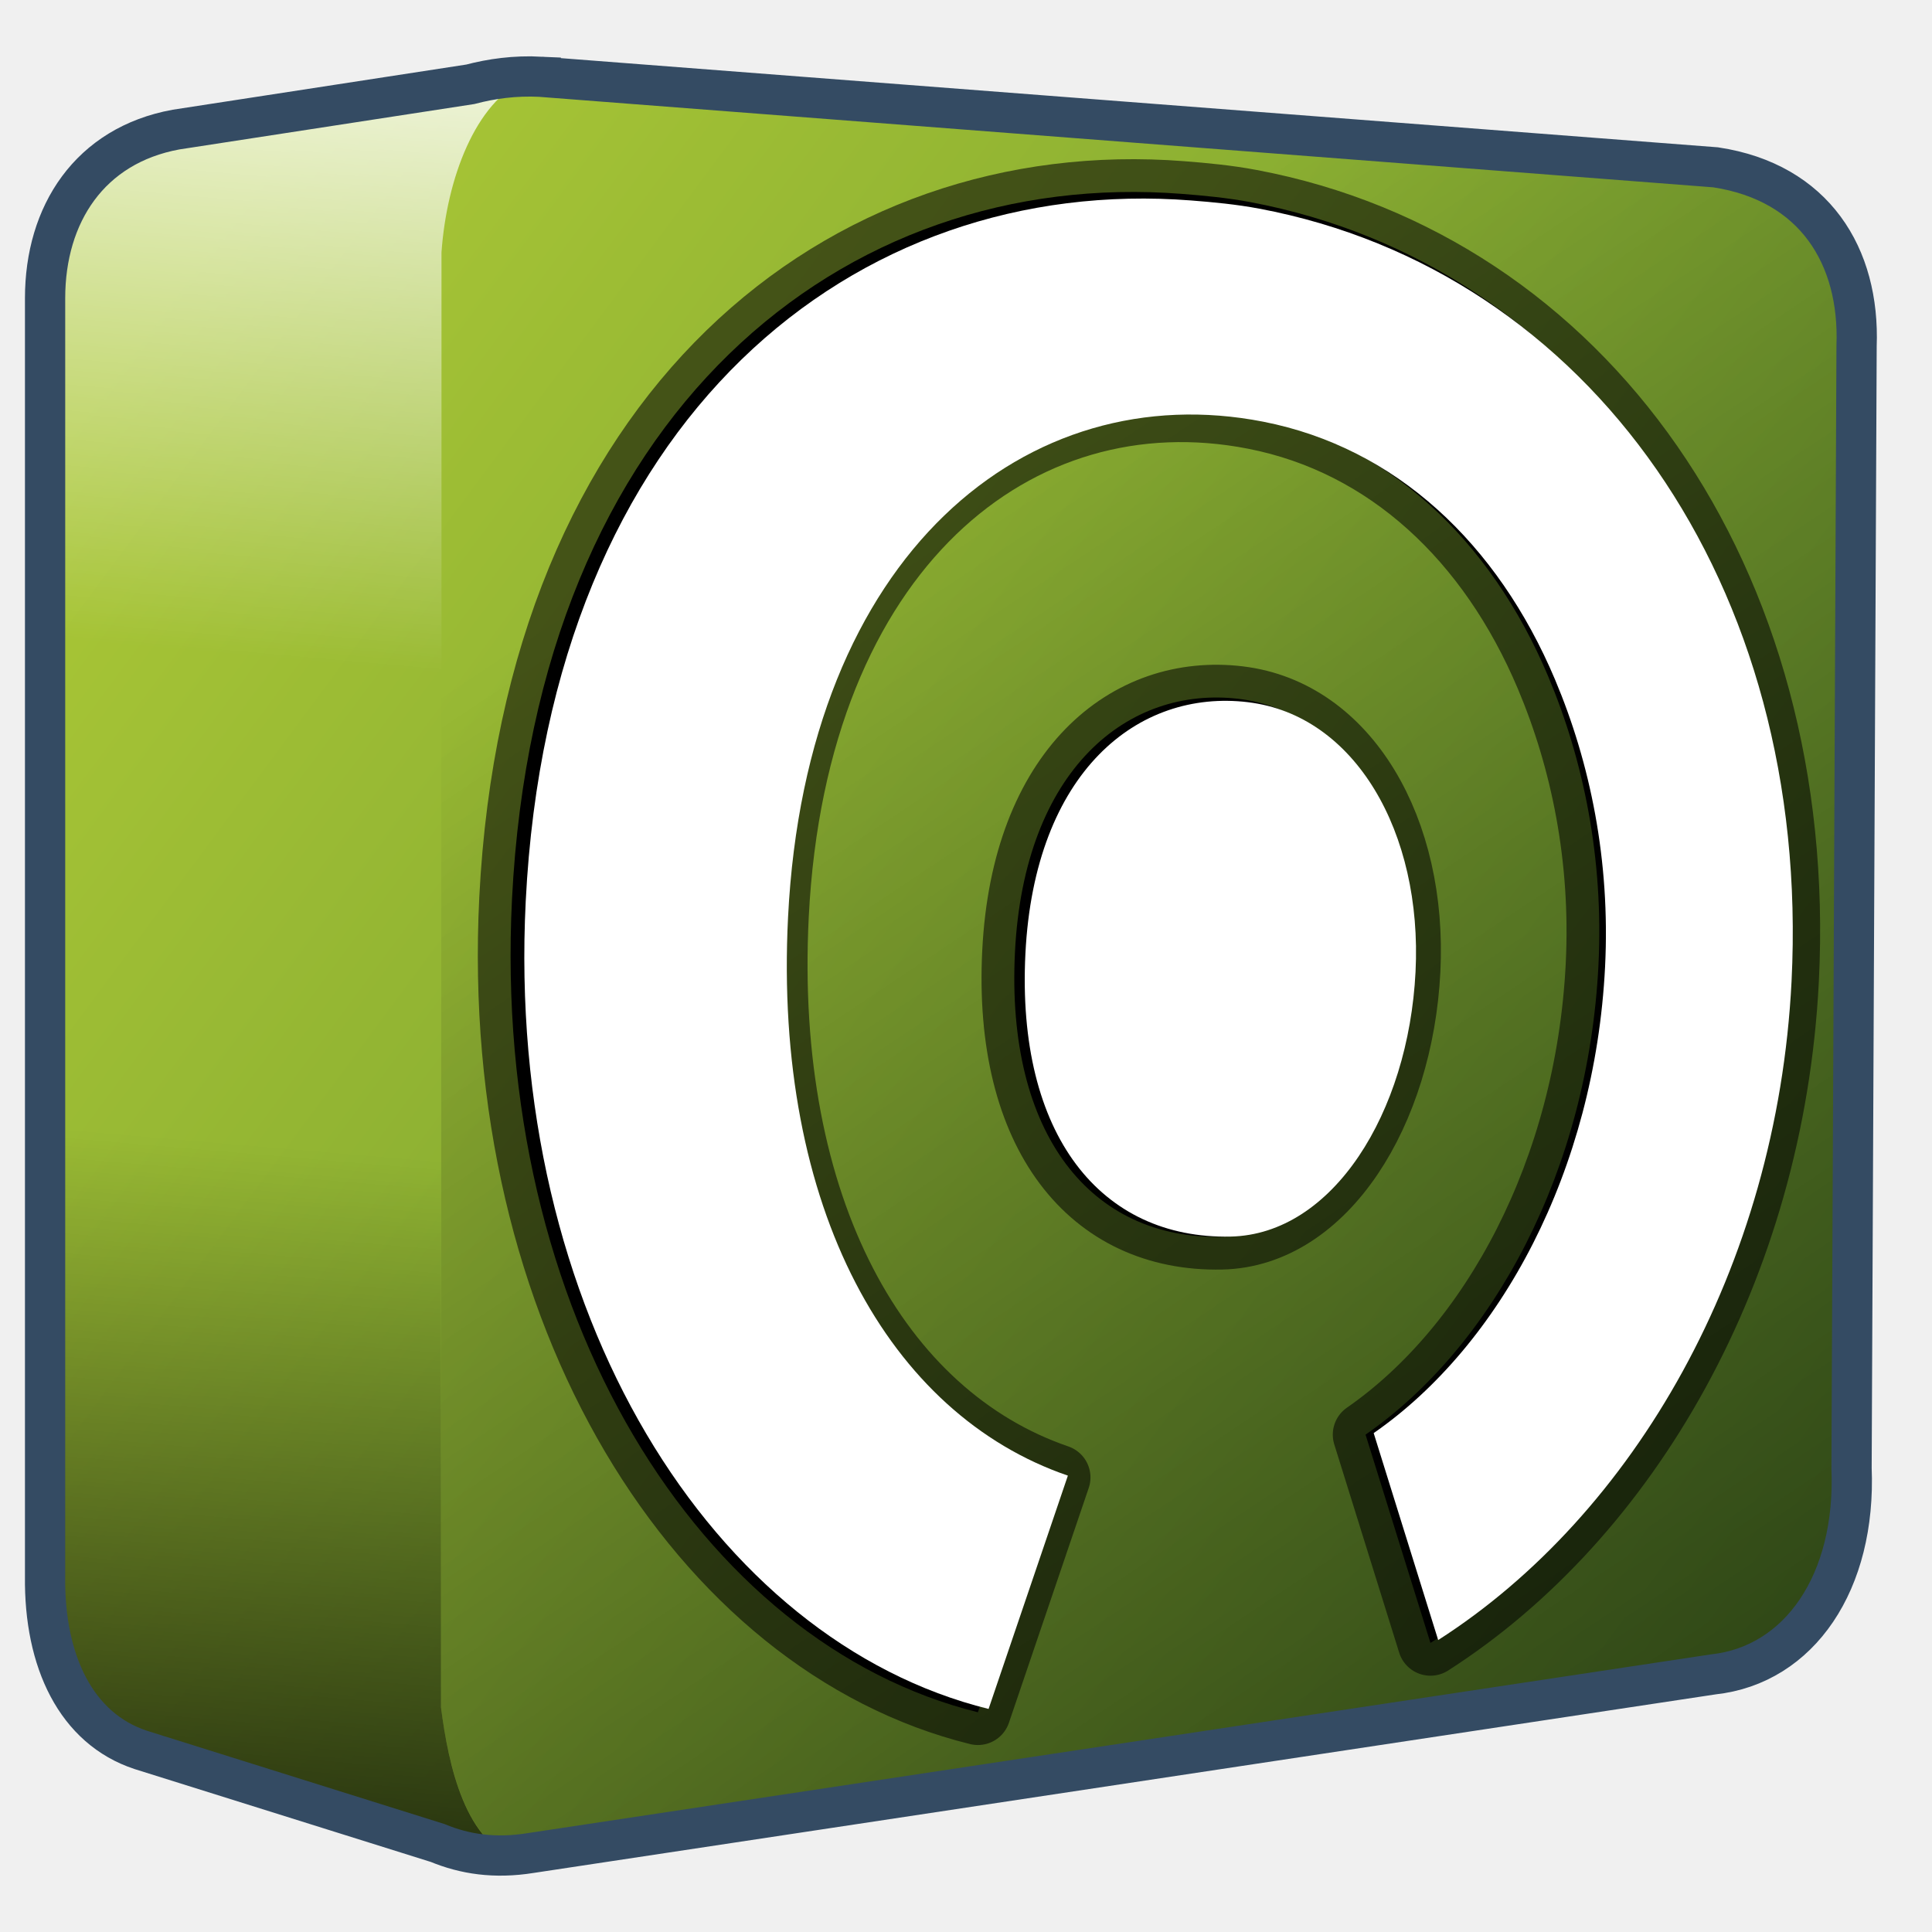
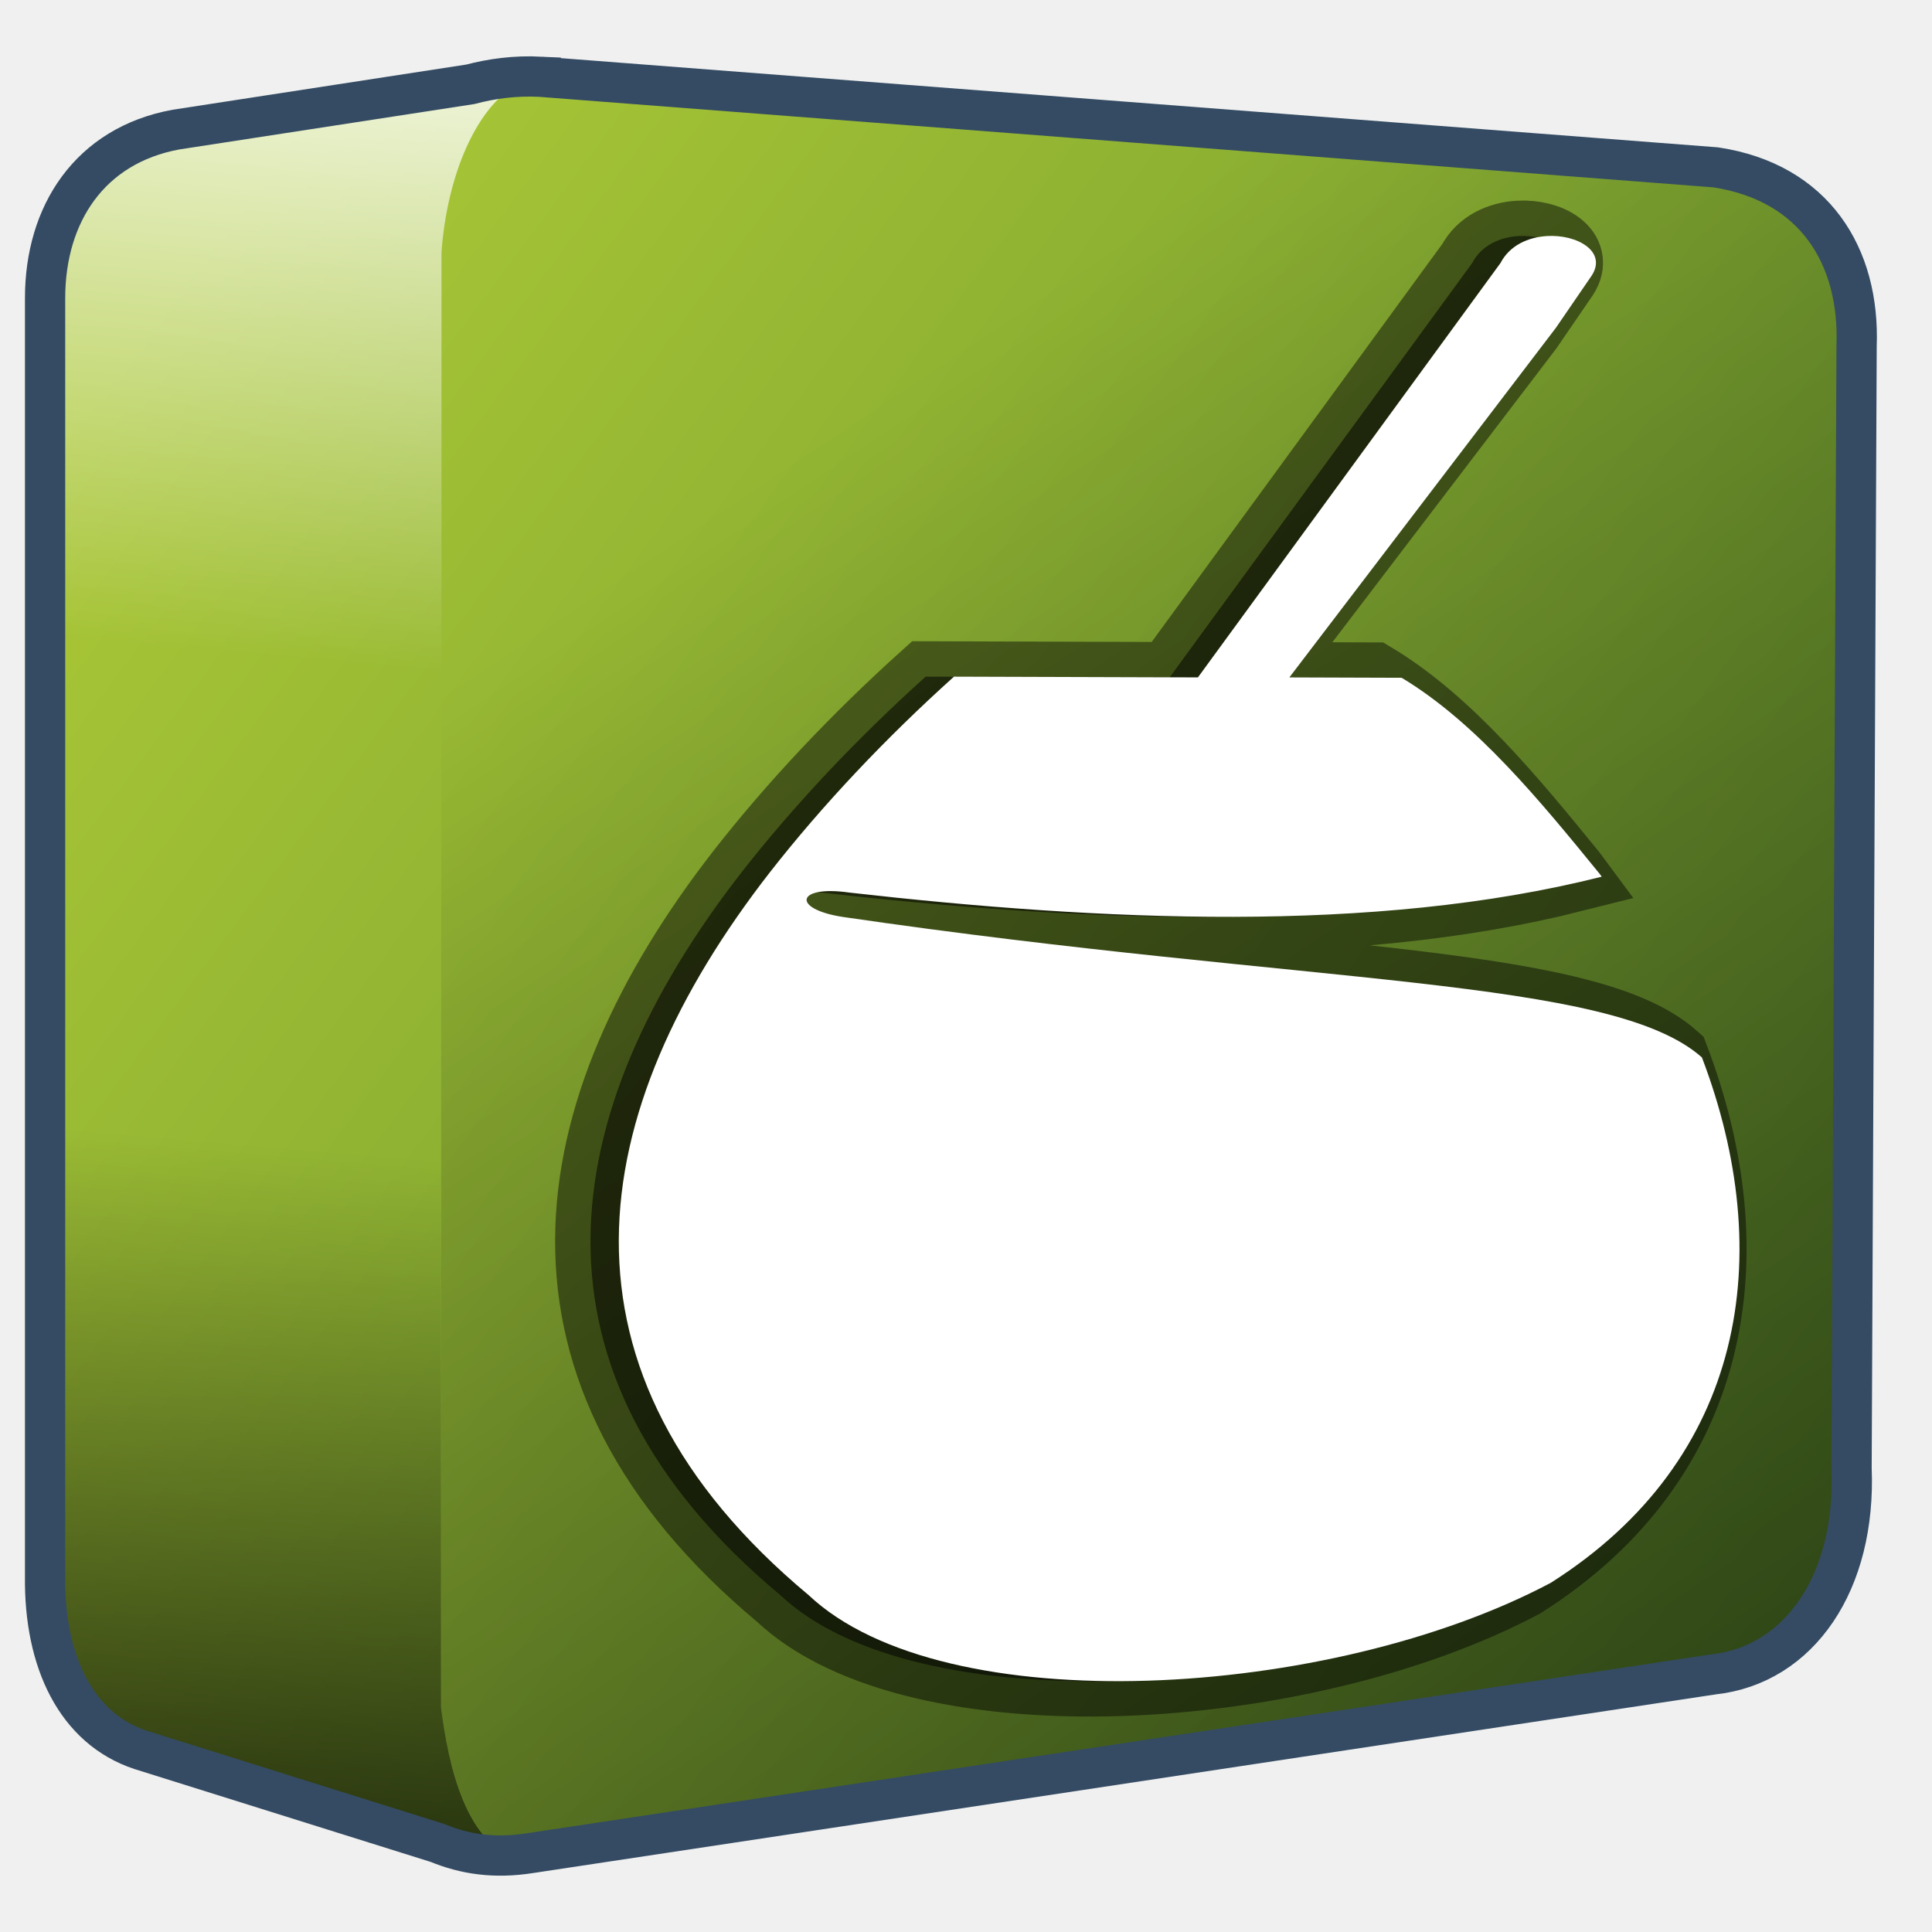
- <svg xmlns="http://www.w3.org/2000/svg" xmlns:xlink="http://www.w3.org/1999/xlink" width="128" height="128" id="svg6934" version="1.0">
+ <svg xmlns="http://www.w3.org/2000/svg" xmlns:xlink="http://www.w3.org/1999/xlink" width="136.533" height="136.533" id="svg6934" version="1.0">
  <defs id="defs6936">
    <linearGradient xlink:href="#linearGradient5316-39" id="linearGradient31113" gradientUnits="userSpaceOnUse" gradientTransform="translate(-112.7866,-33.91079)" x1="275.291" y1="1103.735" x2="275.291" y2="1121.616" />
    <linearGradient id="linearGradient5316-39">
      <stop style="stop-color:#aac736;stop-opacity:1;" offset="0" id="stop5320-84" />
      <stop style="stop-color:#5d8b2c;stop-opacity:1;" offset="1" id="stop5322-5" />
    </linearGradient>
    <linearGradient xlink:href="#linearGradient5165-7-9-8-2-1" id="linearGradient31115" gradientUnits="userSpaceOnUse" gradientTransform="translate(-112.7866,-33.91079)" x1="275.291" y1="1094.01" x2="275.291" y2="1117.152" />
    <linearGradient id="linearGradient5165-7-9-8-2-1">
      <stop id="stop5167-4-8-6-9-4" style="stop-color:#ffffff;stop-opacity:1" offset="0" />
      <stop id="stop5169-5-5-2-9-90" style="stop-color:#ffffff;stop-opacity:0" offset="1" />
    </linearGradient>
    <linearGradient xlink:href="#linearGradient5316-39" id="linearGradient31117" gradientUnits="userSpaceOnUse" gradientTransform="translate(-112.7866,-33.91079)" x1="280.654" y1="1100.665" x2="292.696" y2="1118.873" />
    <linearGradient xlink:href="#linearGradient5344-4" id="linearGradient31119" gradientUnits="userSpaceOnUse" gradientTransform="translate(-112.7866,-33.91079)" x1="317.945" y1="1142.476" x2="283.82" y2="1103.801" />
    <linearGradient id="linearGradient5344-4">
      <stop style="stop-color:#000000;stop-opacity:1;" offset="0" id="stop5346-96" />
      <stop style="stop-color:#000000;stop-opacity:0;" offset="1" id="stop5348-31" />
    </linearGradient>
    <linearGradient xlink:href="#linearGradient5344-4" id="linearGradient3133" gradientUnits="userSpaceOnUse" gradientTransform="matrix(5.334059,0,0,5.334059,-1451.533,-5864.53)" x1="317.945" y1="1142.476" x2="283.82" y2="1103.801" />
    <linearGradient xlink:href="#linearGradient5316-39" id="linearGradient3136" gradientUnits="userSpaceOnUse" gradientTransform="matrix(5.334059,0,0,5.334059,-1451.533,-5864.53)" x1="280.654" y1="1100.665" x2="292.696" y2="1118.873" />
    <linearGradient xlink:href="#linearGradient5165-7-9-8-2-1" id="linearGradient3139" gradientUnits="userSpaceOnUse" gradientTransform="matrix(5.334059,0,0,5.334059,-1451.533,-5864.53)" x1="275.291" y1="1094.01" x2="275.291" y2="1117.152" />
    <linearGradient xlink:href="#linearGradient5316-39" id="linearGradient3142" gradientUnits="userSpaceOnUse" gradientTransform="matrix(5.334059,0,0,5.334059,-1451.533,-5864.53)" x1="275.291" y1="1103.735" x2="275.291" y2="1121.616" />
-     <linearGradient xlink:href="#linearGradient5344" id="linearGradient3105" x1="7.953" y1="2.242" x2="13.667" y2="-64.465" gradientUnits="userSpaceOnUse" gradientTransform="translate(-4.0351795e-8,140)" />
+     <linearGradient xlink:href="#linearGradient5344" id="linearGradient3105" x1="7.953" y1="2.242" x2="13.667" y2="-64.465" gradientUnits="userSpaceOnUse" gradientTransform="matrix(1.066667,0,0,1.066667,-4.3041915e-8,149.3333)" />
    <linearGradient id="linearGradient5344">
      <stop style="stop-color:#000000;stop-opacity:1;" offset="0" id="stop5346" />
      <stop style="stop-color:#000000;stop-opacity:0;" offset="1" id="stop5348" />
    </linearGradient>
-     <linearGradient xlink:href="#linearGradient5165-7-9-8-2" id="linearGradient3103" x1="22.934" y1="-144.768" x2="18.619" y2="-96.332" gradientUnits="userSpaceOnUse" gradientTransform="translate(-4.0351795e-8,140)" />
+     <linearGradient xlink:href="#linearGradient5165-7-9-8-2" id="linearGradient3103" x1="22.934" y1="-144.768" x2="18.619" y2="-96.332" gradientUnits="userSpaceOnUse" gradientTransform="matrix(1.066667,0,0,1.066667,-4.3041915e-8,149.3333)" />
    <linearGradient id="linearGradient5165-7-9-8-2">
      <stop id="stop5167-4-8-6-9" style="stop-color:#ffffff;stop-opacity:1" offset="0" />
      <stop id="stop5169-5-5-2-9" style="stop-color:#ffffff;stop-opacity:0" offset="1" />
    </linearGradient>
-     <linearGradient xlink:href="#linearGradient5344" id="linearGradient3107" gradientUnits="userSpaceOnUse" gradientTransform="matrix(5.334064,0,0,5.334064,-1451.48,-5864.557)" x1="305.234" y1="1137.068" x2="283.351" y2="1104.202" />
+     <linearGradient xlink:href="#linearGradient5344" id="linearGradient3107" gradientUnits="userSpaceOnUse" gradientTransform="matrix(5.689668,0,0,5.689668,-1548.245,-6255.528)" x1="305.234" y1="1137.068" x2="283.351" y2="1104.202" />
    <linearGradient id="linearGradient3069">
      <stop style="stop-color:#000000;stop-opacity:1;" offset="0" id="stop3071" />
      <stop style="stop-color:#000000;stop-opacity:0;" offset="1" id="stop3073" />
    </linearGradient>
    <linearGradient xlink:href="#linearGradient14753-0" id="linearGradient6334" gradientUnits="userSpaceOnUse" gradientTransform="matrix(2.666665,0,0,2.666665,-1276.412,-2513.194)" x1="490.625" y1="954.612" x2="541.625" y2="962.612" />
    <linearGradient id="linearGradient14753-0">
      <stop style="stop-color:#ffffff;stop-opacity:1;" offset="0" id="stop14755-1" />
      <stop style="stop-color:#000000;stop-opacity:1;" offset="1" id="stop14757-7" />
    </linearGradient>
    <linearGradient xlink:href="#linearGradient14753-0" id="linearGradient6337" gradientUnits="userSpaceOnUse" gradientTransform="matrix(2.666665,0,0,2.666665,-1270.402,-2513.194)" x1="500.543" y1="947.931" x2="510.089" y2="961.543" />
    <linearGradient id="linearGradient3108">
      <stop style="stop-color:#ffffff;stop-opacity:1;" offset="0" id="stop3110" />
      <stop style="stop-color:#000000;stop-opacity:1;" offset="1" id="stop3112" />
    </linearGradient>
    <linearGradient xlink:href="#linearGradient14705-0" id="linearGradient6340" gradientUnits="userSpaceOnUse" gradientTransform="matrix(2.666665,0,0,2.666665,-1294.019,-1580.816)" x1="501.25" y1="961.112" x2="501.25" y2="977.987" />
    <linearGradient id="linearGradient14705-0">
      <stop style="stop-color:#e9b551;stop-opacity:1;" offset="0" id="stop14707-7" />
      <stop style="stop-color:#b48739;stop-opacity:1;" offset="1" id="stop14709-0" />
    </linearGradient>
    <linearGradient y2="977.987" x2="501.25" y1="961.112" x1="501.25" gradientTransform="matrix(2.666665,0,0,2.666665,-1276.412,-2513.194)" gradientUnits="userSpaceOnUse" id="linearGradient3121" xlink:href="#linearGradient14705-0" />
-     <linearGradient xlink:href="#linearGradient5316-39" id="linearGradient4454" x1="6.596" y1="25.087" x2="117.487" y2="107.414" gradientUnits="userSpaceOnUse" />
+     <linearGradient xlink:href="#linearGradient5316-39" id="linearGradient4454" x1="6.596" y1="25.087" x2="117.487" y2="107.414" gradientUnits="userSpaceOnUse" gradientTransform="scale(1.066667)" />
  </defs>
  <g id="layer1">
-     <path style="fill:url(#linearGradient4454);fill-opacity:1;fill-rule:evenodd;stroke:none" d="m 34.219,5.063 c -1.329,0.055 -2.551,0.28 -3.656,0.625 l -18.344,2.719 -0.5,0 0,0.188 C 6.003,9.643 3.062,14.186 3.062,19.75 l 0,84.687 c -0.07,5.652 2.05,10.095 6.312,11.5 l 18.969,5.938 c 0.021,0.01 0.042,0.021 0.062,0.031 1.893,0.909 4.164,1.232 6.781,0.812 l 78.281,-11.812 c 5.721,-0.62 9.467,-6.064 9.156,-13.625 l 0.406,-74.281 c 0.222,-5.965 -2.802,-10.976 -9.344,-11.969 l -77.844,-5.938 c -0.556,-0.027 -1.103,-0.053 -1.625,-0.031 z" id="path30949" />
-     <path style="fill:url(#linearGradient3107);fill-rule:evenodd;stroke:none" d="M 29.25,16.719 29.219,113.125 c 0.449,3.458 1.408,8.125 4.344,9.75 0.527,-0.023 1.068,-0.067 1.625,-0.156 l 78.281,-11.812 c 5.721,-0.62 9.467,-6.064 9.156,-13.625 l 0.406,-74.281 c 0.222,-5.965 -2.802,-10.976 -9.344,-11.969 L 37.678,5.234 C 33.707,4.813 29.263,10.014 29.25,16.719 z M 30.156,122.5 c 0.648,0.172 1.315,0.326 2.031,0.375 z" id="path30953" />
-     <path style="fill:url(#linearGradient3103);fill-rule:evenodd;stroke:none;display:inline" d="m 34.781,5.313 -22.562,3.094 -0.5,0 0,0.188 C 6.003,9.643 3.062,14.186 3.062,19.75 l 0,25 26.188,0 0,-28.031 c 0.347,-4.917 2.274,-9.964 5.531,-11.406 z" id="path3073" />
-     <path style="fill:url(#linearGradient3105);fill-rule:evenodd;stroke:none;display:inline" d="m 3.062,68.406 0,36.031 c -0.07,5.652 2.05,10.095 6.312,11.5 l 17.656,6.031 7.5,1.312 c -3.711,-1.045 -4.817,-6.341 -5.312,-10.156 l 0,-44.719 -26.156,0 z" id="path3081" />
-     <path id="path30957" d="m 35.825,5.084 c -1.734,-0.085 -3.268,0.133 -4.667,0.501 L 11.655,8.586 c -5.715,1.049 -8.668,5.604 -8.668,11.168 l 0,84.678 c -0.07,5.652 2.072,10.097 6.334,11.502 l 19.669,6.167 c 1.792,0.74 3.775,1.051 6.168,0.667 l 78.344,-11.835 c 5.721,-0.619 9.478,-6.107 9.168,-13.668 l 0.333,-74.344 c 0.222,-5.965 -2.793,-10.842 -9.335,-11.835 L 35.825,5.086 z" style="fill:none;stroke:#344b63;stroke-width:2.667;stroke-linecap:butt;stroke-linejoin:miter;stroke-miterlimit:4;stroke-opacity:1;stroke-dasharray:none;display:inline" />
-     <path id="path4194" d="M 78.294,12.844 C 55.887,11.105 35.54,27.291 33.921,59.569 32.545,87.013 46.453,108.91 64.788,113.442 l 5.288,-15.559 C 58.17,93.804 50.44,80.081 51.414,60.647 52.634,36.329 67.42,24.528 83.103,27.598 c 8.843,1.731 15.638,8.139 19.459,17.193 2.342,5.549 3.695,12.062 3.339,19.164 -0.681,13.572 -6.979,25.233 -15.43,31.093 l 4.301,13.801 C 107.795,100.512 117.377,84.038 118.336,64.916 119.663,38.456 104.836,17.534 82.844,13.392 81.333,13.107 79.788,12.96 78.294,12.844 Z m 3.801,33.46 C 74.731,45.417 67.852,50.967 67.244,63.072 66.637,75.177 72.291,82.125 80.932,81.94 87.74,81.794 92.79,73.692 93.261,64.285 93.728,54.983 89.225,47.162 82.095,46.305 Z" style="display:inline;fill:#000000;fill-opacity:1;stroke:#000000;stroke-width:4.341;stroke-linecap:round;stroke-linejoin:round;stroke-miterlimit:4;stroke-dasharray:none;stroke-opacity:0.551" />
-     <path style="display:inline;fill:#ffffff;fill-opacity:1;stroke:none" d="M 78.914,13.281 C 56.654,11.553 36.44,27.633 34.831,59.7 33.464,86.965 47.281,108.719 65.496,113.222 L 70.75,97.764 C 58.921,93.712 51.242,80.079 52.21,60.771 53.422,36.613 68.112,24.889 83.691,27.938 c 8.786,1.72 15.536,8.086 19.332,17.08 2.326,5.513 3.671,11.983 3.317,19.039 -0.676,13.483 -6.934,25.068 -15.33,30.889 l 4.273,13.711 C 108.222,100.376 117.742,84.01 118.695,65.013 120.013,38.726 105.282,17.94 83.435,13.825 81.933,13.542 80.398,13.396 78.914,13.281 Z m 3.776,33.242 c -7.316,-0.882 -14.151,4.632 -14.754,16.658 -0.603,12.026 5.014,18.929 13.598,18.745 6.763,-0.145 11.78,-8.194 12.249,-17.539 0.464,-9.242 -4.01,-17.011 -11.093,-17.863 z" id="path27063" />
+     <path style="fill:url(#linearGradient4454);fill-opacity:1;fill-rule:evenodd;stroke:none;stroke-width:1.067" d="m 36.5,5.4 c -1.418,0.059 -2.721,0.298 -3.9,0.667 l -19.567,2.9 H 12.5 v 0.2 C 6.403,10.286 3.267,15.131 3.267,21.067 V 111.4 C 3.192,117.429 5.453,122.168 10,123.667 L 30.233,130 c 0.022,0.011 0.044,0.023 0.067,0.033 2.019,0.97 4.442,1.315 7.233,0.867 l 83.5,-12.6 c 6.102,-0.661 10.098,-6.468 9.767,-14.533 l 0.433,-79.233 c 0.237,-6.363 -2.988,-11.708 -9.967,-12.767 L 38.233,5.433 C 37.64,5.404 37.057,5.377 36.5,5.4 Z" id="path30949" />
+     <path style="fill:url(#linearGradient3107);fill-rule:evenodd;stroke:none;stroke-width:1.067" d="M 31.2,17.833 31.167,120.667 c 0.479,3.689 1.501,8.666 4.633,10.4 0.562,-0.024 1.139,-0.071 1.733,-0.167 l 83.5,-12.6 c 6.102,-0.661 10.098,-6.468 9.767,-14.533 l 0.433,-79.233 c 0.237,-6.363 -2.988,-11.708 -9.967,-12.767 L 40.19,5.583 C 35.954,5.134 31.214,10.682 31.2,17.833 Z m 0.967,112.833 c 0.691,0.183 1.402,0.348 2.167,0.4 z" id="path30953" />
+     <path style="display:inline;fill:url(#linearGradient3103);fill-rule:evenodd;stroke:none;stroke-width:1.067" d="m 37.1,5.667 -24.067,3.3 H 12.5 v 0.2 C 6.403,10.286 3.267,15.131 3.267,21.067 V 47.733 H 31.2 v -29.9 C 31.57,12.589 33.626,7.205 37.1,5.667 Z" id="path3073" />
+     <path style="display:inline;fill:url(#linearGradient3105);fill-rule:evenodd;stroke:none;stroke-width:1.067" d="M 3.267,72.967 V 111.4 C 3.192,117.429 5.453,122.168 10,123.667 l 18.833,6.433 8,1.4 C 32.875,130.385 31.695,124.737 31.167,120.667 v -47.7 z" id="path3081" />
+     <path id="path30957" d="M 38.213,5.423 C 36.363,5.332 34.728,5.566 33.235,5.958 L 12.432,9.159 C 6.336,10.278 3.186,15.136 3.186,21.071 v 90.324 c -0.075,6.029 2.21,10.77 6.756,12.269 l 20.981,6.578 c 1.912,0.79 4.027,1.121 6.579,0.712 l 83.567,-12.624 c 6.102,-0.66 10.11,-6.514 9.779,-14.579 l 0.356,-79.3 c 0.237,-6.363 -2.979,-11.565 -9.957,-12.624 L 38.213,5.425 Z" style="display:inline;fill:none;stroke:#344b63;stroke-width:2.845;stroke-linecap:butt;stroke-linejoin:miter;stroke-miterlimit:4;stroke-dasharray:none;stroke-opacity:1" />
+     <path id="path867" d="m 107.311,16.682 c -1.299,0.079 -2.619,0.649 -3.271,1.904 L 82.656,47.871 65.418,47.817 c -4.854,4.366 -9.297,9.076 -13.01,13.826 -13.189,16.953 -16.199,35.291 2.738,51.084 9.575,9.022 36.889,7.391 52.453,-0.875 13.762,-8.728 15.99,-23.165 10.674,-37.125 -6.421,-5.697 -27.431,-5.056 -60.727,-9.93 -3.627,-0.561 -3.298,-2.262 0.484,-1.719 17.608,1.994 37.041,2.95 53.162,-1.123 -0.046,-0.062 -0.088,-0.125 -0.135,-0.188 -4.184,-5.133 -8.743,-10.712 -14.004,-13.869 l -7.934,-0.027 18.838,-24.709 2.525,-3.684 c 1.105,-1.697 -1.008,-2.929 -3.174,-2.797 z" style="fill:#000000;stroke:#000000;stroke-width:5;stroke-miterlimit:4;stroke-dasharray:none;stroke-opacity:0.459;fill-opacity:0.536" />
+     <path style="fill:#ffffff;stroke:none;stroke-width:1.067" d="m 109.311,16.682 c -1.299,0.079 -2.619,0.649 -3.271,1.904 L 84.656,47.871 67.418,47.817 c -4.854,4.366 -9.297,9.076 -13.01,13.826 -13.189,16.953 -16.199,35.291 2.738,51.084 9.575,9.022 36.889,7.391 52.453,-0.875 13.762,-8.728 15.99,-23.165 10.674,-37.125 -6.421,-5.697 -27.431,-5.056 -60.727,-9.93 -3.627,-0.561 -3.298,-2.262 0.484,-1.719 17.608,1.994 37.041,2.95 53.162,-1.123 -0.046,-0.062 -0.088,-0.125 -0.135,-0.188 -4.184,-5.133 -8.743,-10.712 -14.004,-13.869 l -7.934,-0.027 18.838,-24.709 2.525,-3.684 c 1.105,-1.697 -1.008,-2.929 -3.174,-2.797 z" id="path32368" />
  </g>
</svg>
